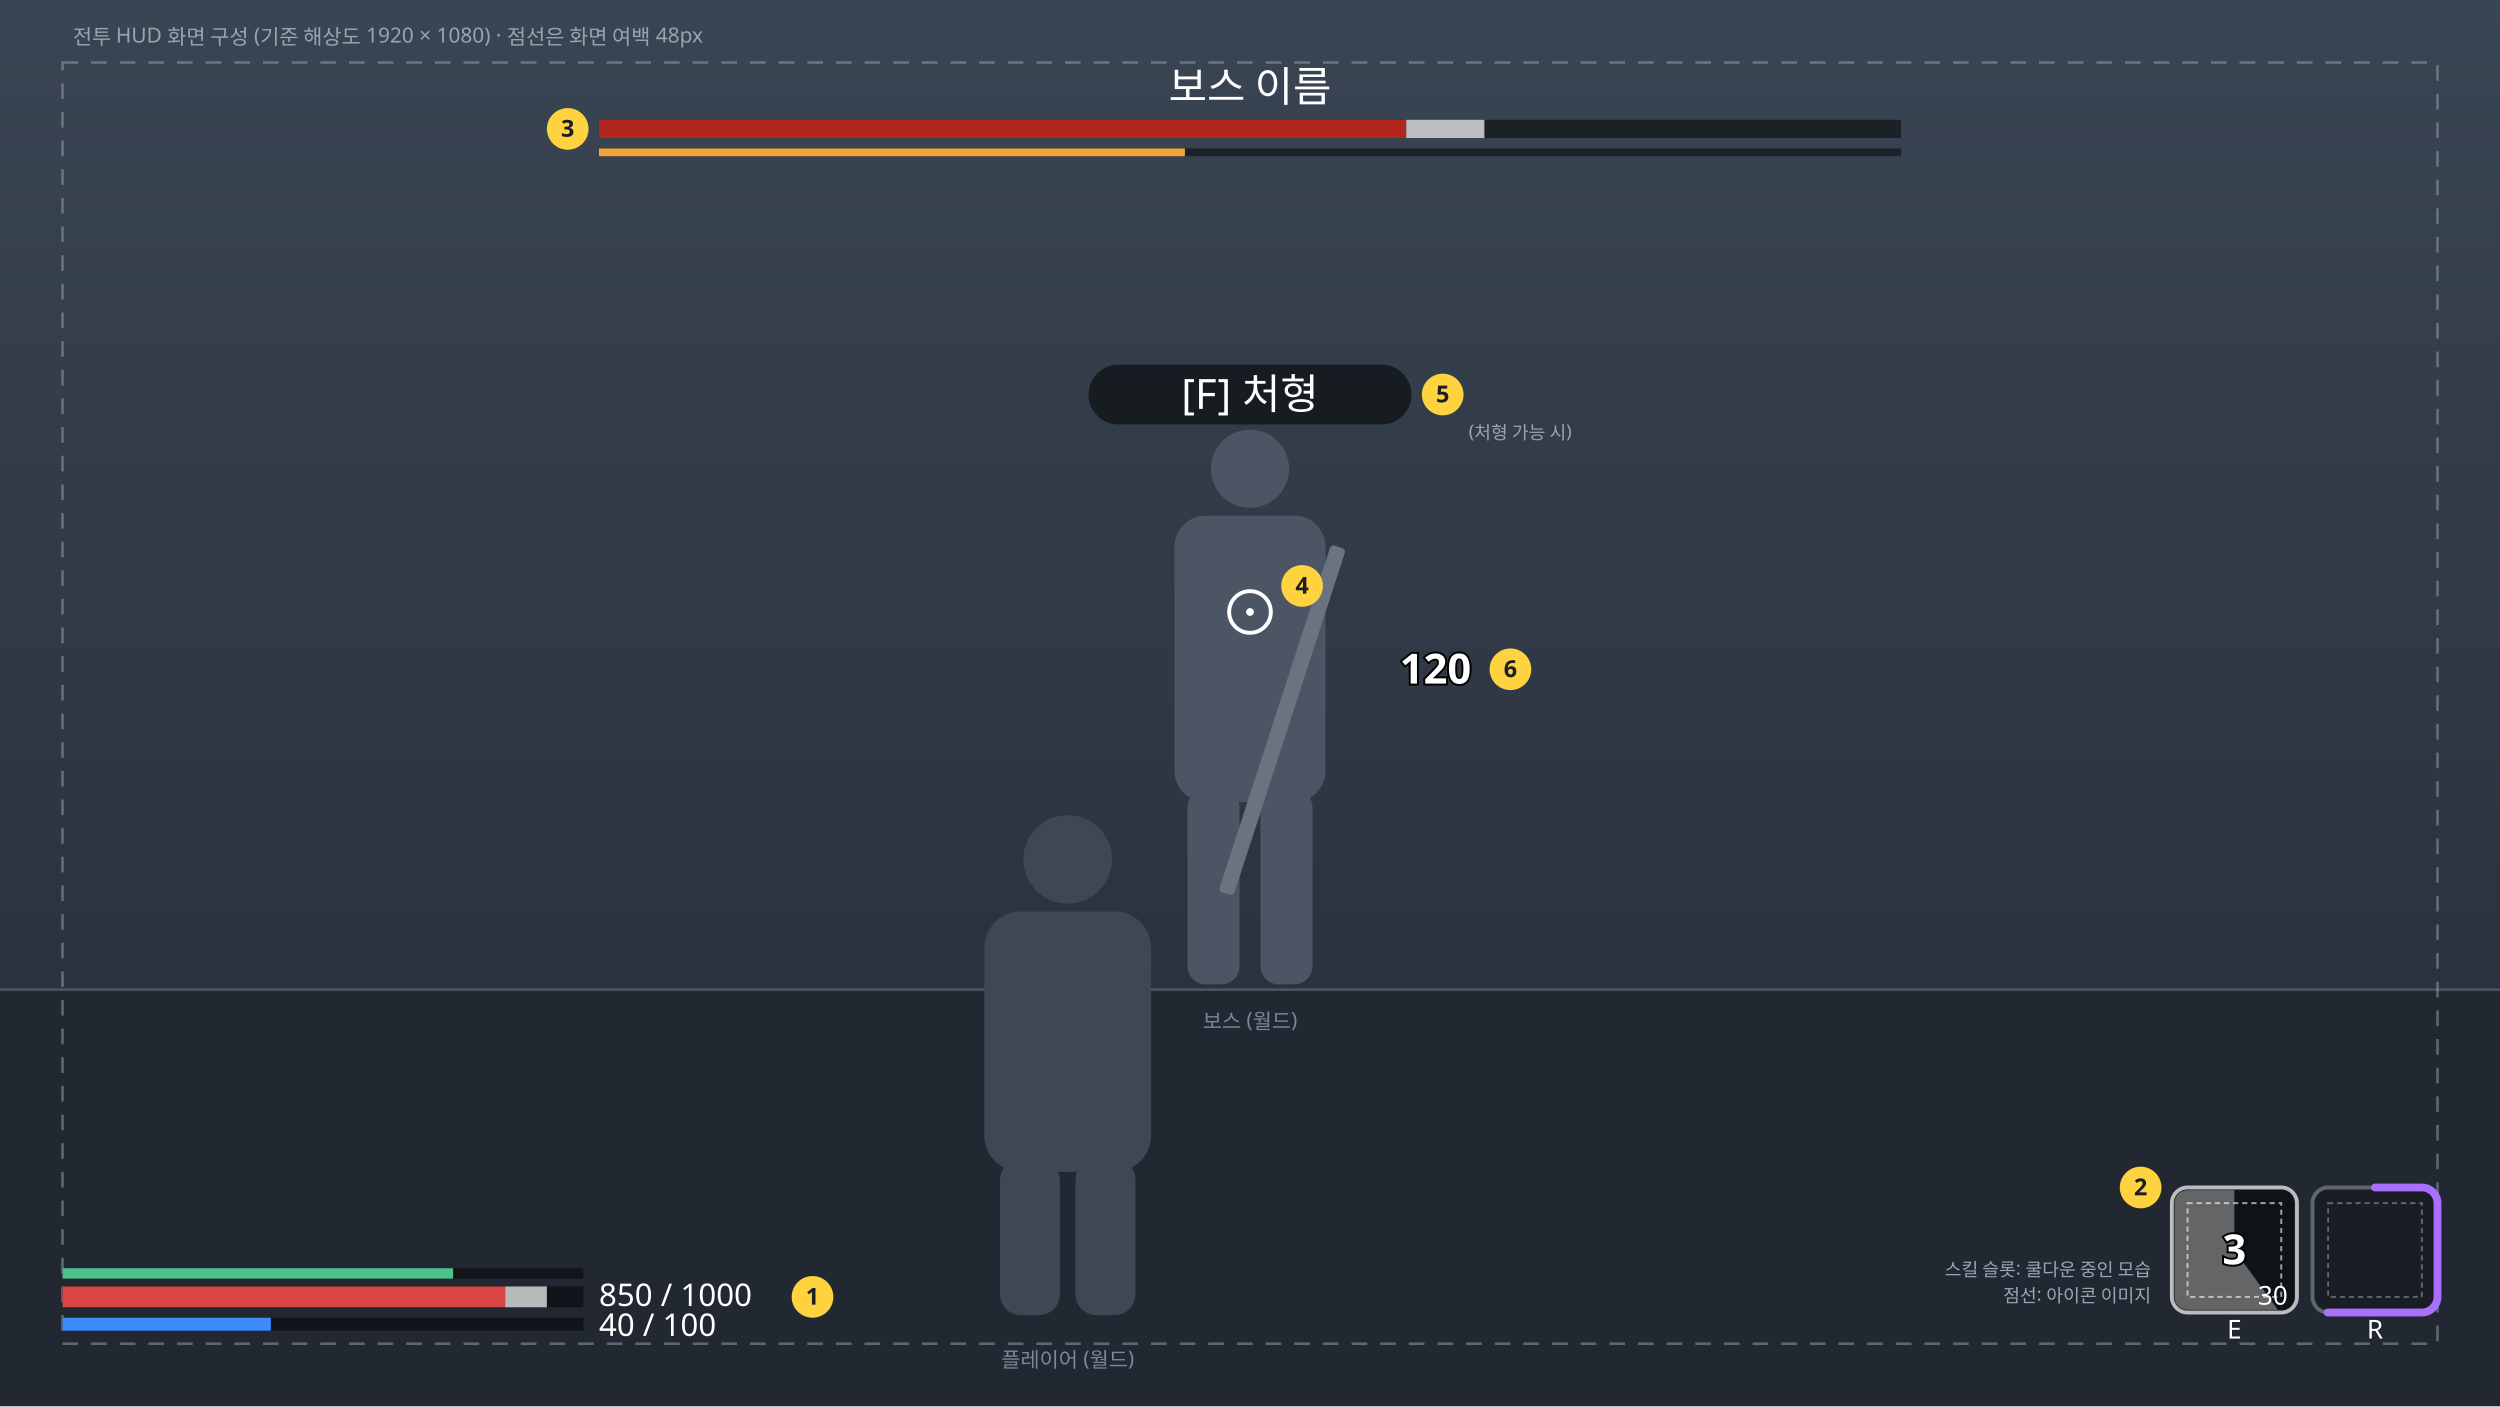
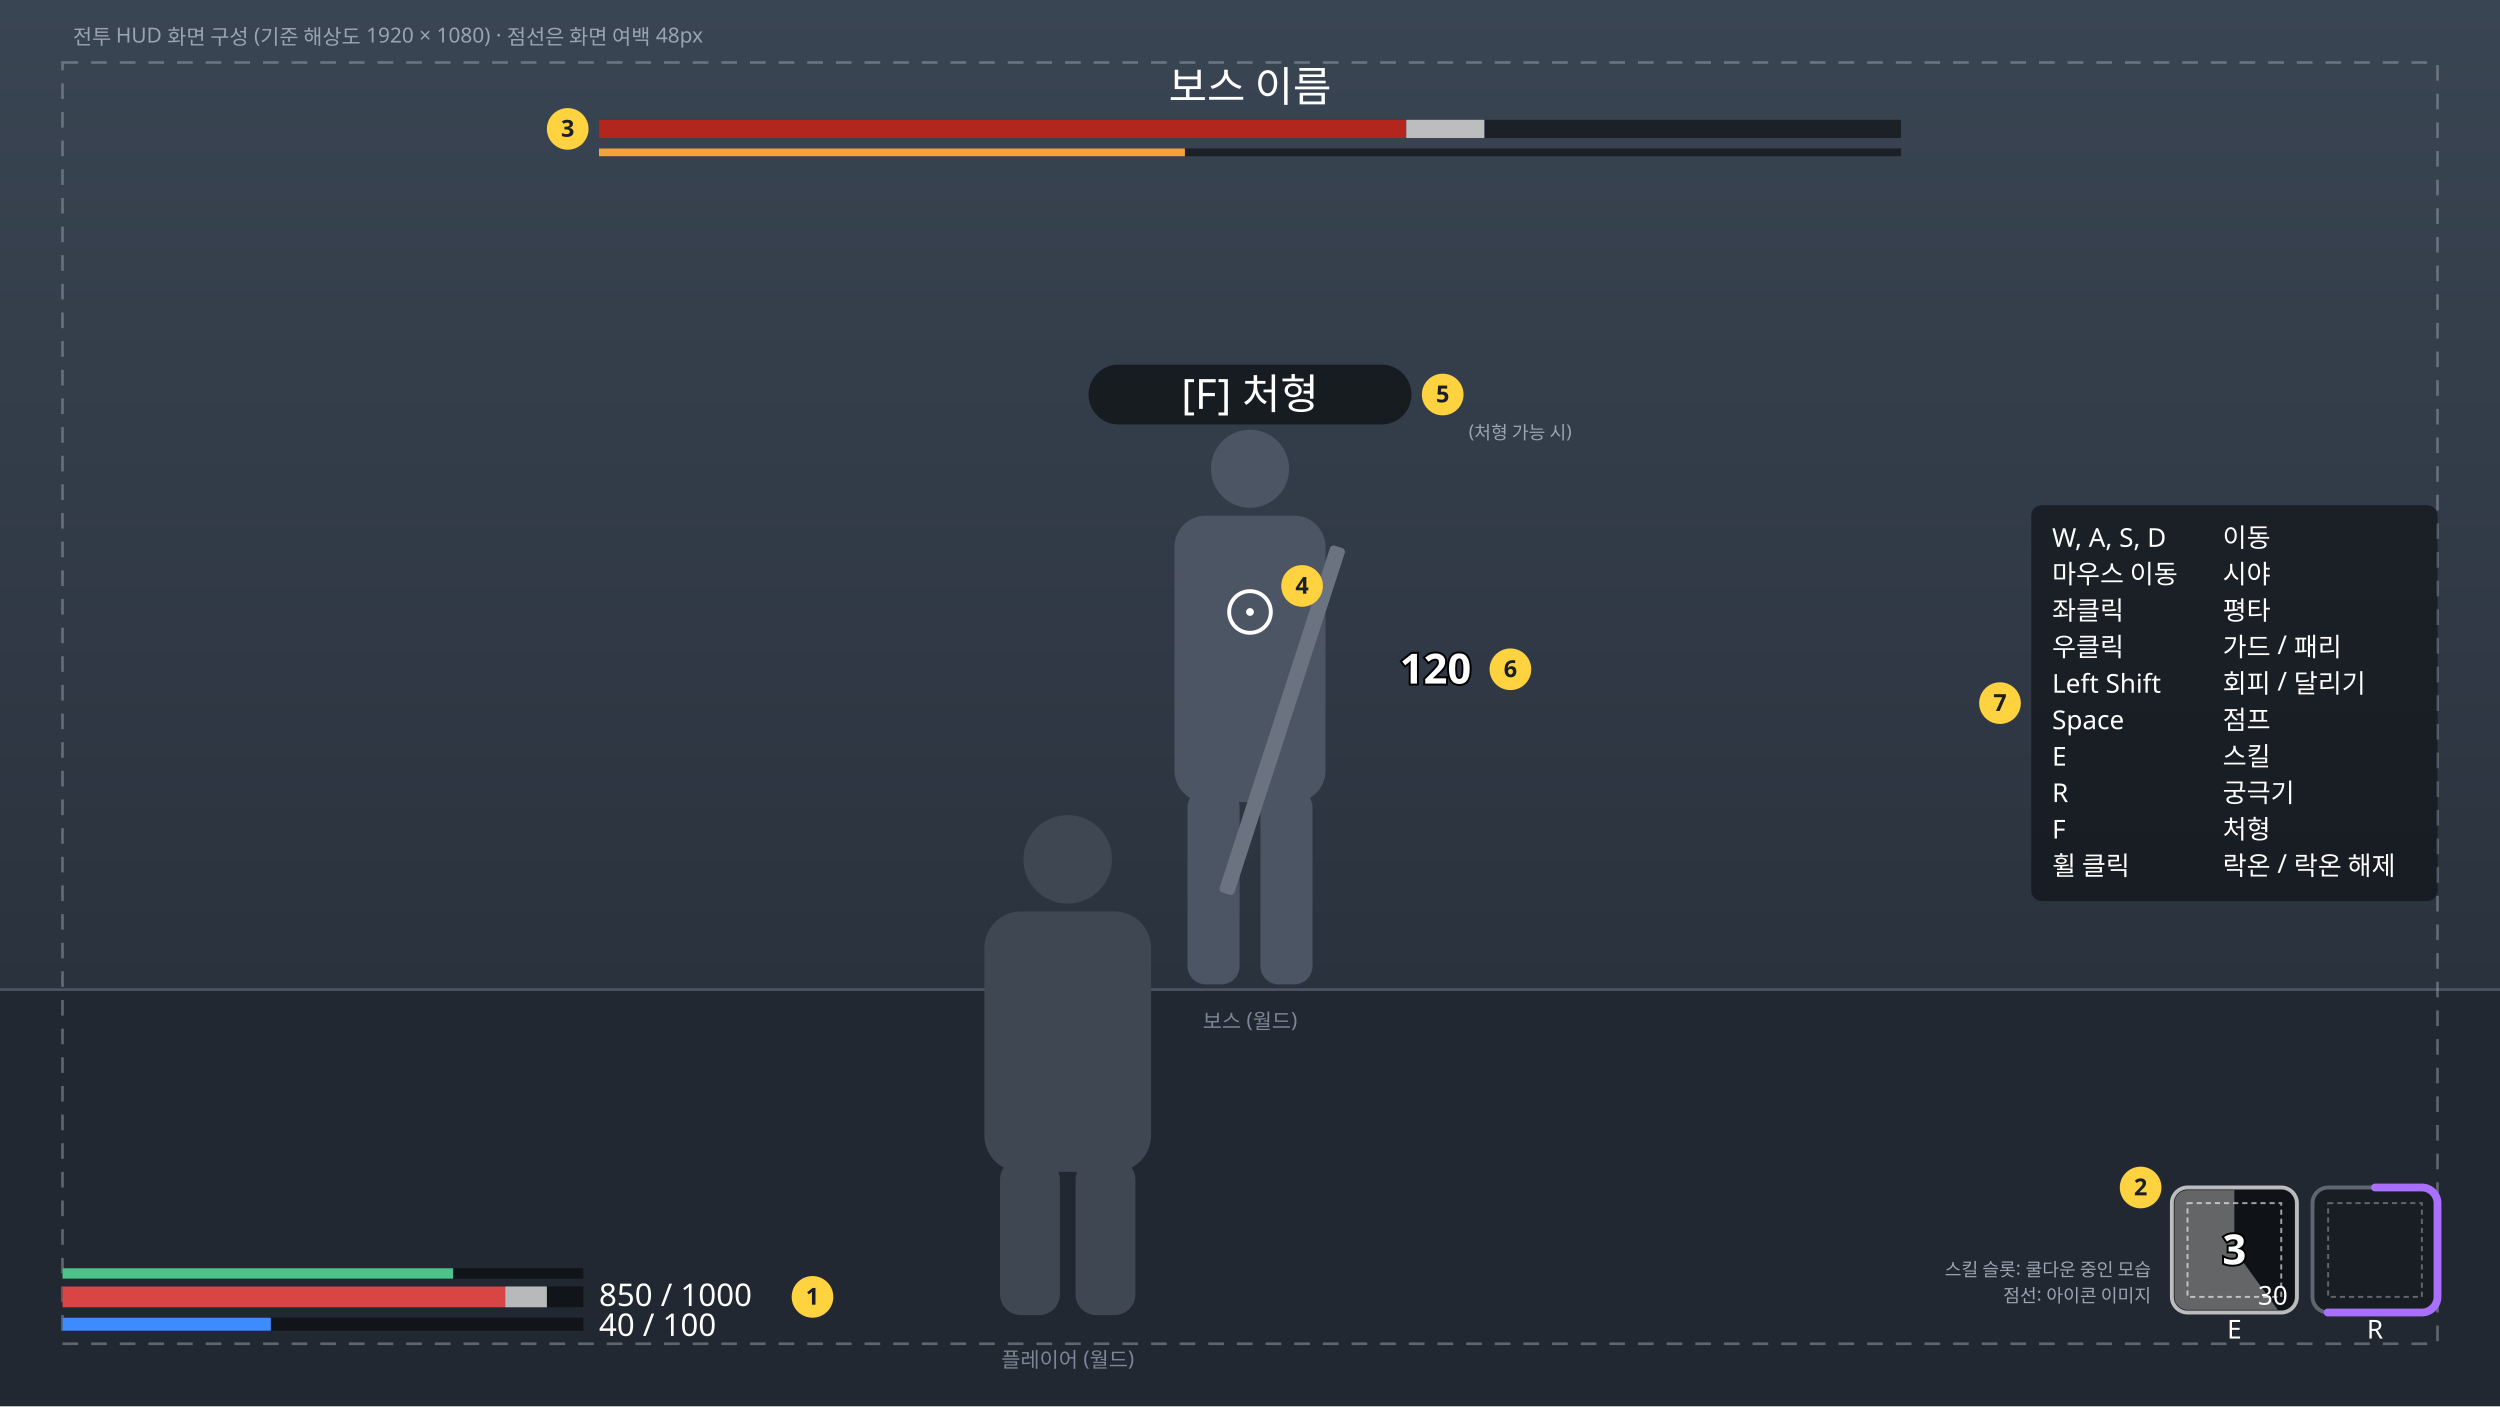
<svg xmlns="http://www.w3.org/2000/svg" width="1920" height="1080" viewBox="0 0 1920 1080" font-family="'Malgun Gothic', 'Apple SD Gothic Neo', 'Noto Sans KR', sans-serif">
  <defs>
    <linearGradient id="sky" x1="0" y1="0" x2="0" y2="1">
      <stop offset="0" stop-color="#3a4553" />
      <stop offset="1" stop-color="#2a323d" />
    </linearGradient>
    <clipPath id="skillSlotInside">
      <rect x="1670" y="914" width="92" height="92" rx="10" />
    </clipPath>
  </defs>
  <rect width="1920" height="760" fill="url(#sky)" />
  <rect y="760" width="1920" height="320" fill="#222831" />
  <path d="M0 760 H1920" stroke="#4a5563" stroke-width="2" />
  <rect x="48" y="48" width="1824" height="984" fill="none" stroke="#9aa4b1" stroke-width="2" stroke-dasharray="12 10" opacity="0.5" />
  <text x="56" y="34" font-size="16" fill="#9aa4b1">전투 HUD 화면 구성 (기준 해상도 1920 × 1080) · 점선은 화면 여백 48px</text>
  <g fill="#4b5563">
    <circle cx="960" cy="360" r="30" />
    <rect x="902" y="396" width="116" height="220" rx="24" />
    <rect x="912" y="606" width="40" height="150" rx="14" />
    <rect x="968" y="606" width="40" height="150" rx="14" />
    <rect x="1022" y="420" width="12" height="280" rx="3" fill="#6b7280" transform="rotate(18 1028 420)" />
  </g>
  <text x="960" y="790" font-size="16" fill="#7b8696" text-anchor="middle">보스 (월드)</text>
  <g fill="#3f4753">
    <circle cx="820" cy="660" r="34" />
    <rect x="756" y="700" width="128" height="200" rx="28" />
    <rect x="768" y="890" width="46" height="120" rx="16" />
    <rect x="826" y="890" width="46" height="120" rx="16" />
  </g>
  <text x="820" y="1050" font-size="16" fill="#7b8696" text-anchor="middle">플레이어 (월드)</text>
  <text x="960" y="78" font-size="32" fill="#FFFFFF" text-anchor="middle">보스 이름</text>
  <rect x="460" y="92" width="1000" height="14" fill="#000000" fill-opacity="0.5" />
  <rect x="460" y="92" width="620" height="14" fill="#B3261E" />
  <rect x="1080" y="92" width="60" height="14" fill="#FFFFFF" fill-opacity="0.7" />
  <rect x="460" y="114" width="1000" height="6" fill="#000000" fill-opacity="0.5" />
  <rect x="460" y="114" width="450" height="6" fill="#F2A33A" />
  <circle cx="960" cy="470" r="16" fill="none" stroke="#FFFFFF" stroke-width="3" />
  <circle cx="960" cy="470" r="3" fill="#FFFFFF" />
  <rect x="836" y="280" width="248" height="46" rx="23" fill="#000000" fill-opacity="0.55" />
  <text x="960" y="314" font-size="32" fill="#FFFFFF" text-anchor="middle">[F] 처형</text>
  <text x="1128" y="336" font-size="14" fill="#9aa4b1">(처형 가능 시)</text>
  <text x="1075" y="525" font-size="32" font-weight="700" fill="#FFFFFF" stroke="#000000" stroke-width="3" paint-order="stroke">120</text>
  <rect x="48" y="974" width="400" height="8" fill="#000000" fill-opacity="0.5" />
  <rect x="48" y="974" width="300" height="8" fill="#4CC38A" />
  <rect x="48" y="988" width="400" height="16" fill="#000000" fill-opacity="0.5" />
  <rect x="48" y="988" width="340" height="16" fill="#D94545" />
  <rect x="388" y="988" width="32" height="16" fill="#FFFFFF" fill-opacity="0.7" />
  <text x="460" y="1003" font-size="24" fill="#FFFFFF">850 / 1000</text>
  <rect x="48" y="1012" width="400" height="10" fill="#000000" fill-opacity="0.5" />
  <rect x="48" y="1012" width="160" height="10" fill="#3D8BFD" />
  <text x="460" y="1026" font-size="24" fill="#FFFFFF">40 / 100</text>
  <g font-size="14" fill="#FFFFFF" text-anchor="middle">
    <rect x="1668" y="912" width="96" height="96" rx="12" fill="#000000" fill-opacity="0.55" stroke="#FFFFFF" stroke-opacity="0.7" stroke-width="3" />
    <rect x="1680" y="924" width="72" height="72" fill="none" stroke="#FFFFFF" stroke-opacity="0.6" stroke-width="1.5" stroke-dasharray="4 3" />
    <path d="M1716 960 L1763.02 1024.72 A80 80 0 1 1 1716 880 Z" fill="#FFFFFF" fill-opacity="0.35" clip-path="url(#skillSlotInside)" />
    <text x="1716" y="971" font-size="32" font-weight="700" stroke="#000000" stroke-width="3" paint-order="stroke">3</text>
    <text x="1757" y="1002" font-size="20" text-anchor="end">30</text>
    <text x="1716" y="1028" font-size="20">E</text>
    <g opacity="0.5">
      <rect x="1776" y="912" width="96" height="96" rx="12" fill="#000000" fill-opacity="0.55" stroke="#9aa4b1" stroke-width="3" />
      <rect x="1788" y="924" width="72" height="72" fill="none" stroke="#9aa4b1" stroke-width="1.5" stroke-dasharray="4 3" />
    </g>
    <path d="M1824 912 H1860 A12 12 0 0 1 1872 924 V996 A12 12 0 0 1 1860 1008 H1788 A12 12 0 0 1 1776 996 V924 A12 12 0 0 1 1788 912 Z" fill="none" stroke="#A970FF" stroke-width="6" stroke-dasharray="218 363" stroke-linecap="round" />
    <text x="1824" y="1028" font-size="20">R</text>
  </g>
  <text x="1652" y="980" font-size="14" fill="#9aa4b1" text-anchor="end">스킬 슬롯: 쿨다운 중인 모습</text>
  <text x="1652" y="1000" font-size="14" fill="#9aa4b1" text-anchor="end">점선: 아이콘 이미지</text>
+   <rect x="1560" y="388" width="312" height="304" rx="8" fill="#000000" fill-opacity="0.45" />
+   <g font-size="20" fill="#FFFFFF">
+     <text x="1576" y="420">W, A, S, D</text>
+     <text x="1707" y="420">이동</text>
+     <text x="1576" y="448">마우스 이동</text>
+     <text x="1707" y="448">시야</text>
+     <text x="1576" y="476">좌클릭</text>
+     <text x="1707" y="476">평타</text>
+     <text x="1576" y="504">우클릭</text>
+     <text x="1707" y="504">가드 / 패리</text>
+     <text x="1576" y="532">Left Shift</text>
+     <text x="1707" y="532">회피 / 달리기</text>
+     <text x="1576" y="560">Space</text>
+     <text x="1707" y="560">점프</text>
+     <text x="1576" y="588">E</text>
+     <text x="1707" y="588">스킬</text>
+     <text x="1576" y="616">R</text>
+     <text x="1707" y="616">궁극기</text>
+     <text x="1576" y="644">F</text>
+     <text x="1707" y="644">처형</text>
+     <text x="1576" y="672">휠 클릭</text>
+     <text x="1707" y="672">락온 / 락온 해제</text>
+   </g>
  <g font-size="18" font-weight="700" text-anchor="middle" fill="#1b1f24">
    <circle cx="624" cy="996" r="16" fill="#FFD23F" />
    <text x="624" y="1002">1</text>
    <circle cx="1644" cy="912" r="16" fill="#FFD23F" />
    <text x="1644" y="918">2</text>
    <circle cx="436" cy="99" r="16" fill="#FFD23F" />
    <text x="436" y="105">3</text>
    <circle cx="1000" cy="450" r="16" fill="#FFD23F" />
    <text x="1000" y="456">4</text>
    <circle cx="1108" cy="303" r="16" fill="#FFD23F" />
    <text x="1108" y="309">5</text>
    <circle cx="1160" cy="514" r="16" fill="#FFD23F" />
    <text x="1160" y="520">6</text>
+     <circle cx="1536" cy="540" r="16" fill="#FFD23F" />
+     <text x="1536" y="546">7</text>
  </g>
</svg>
